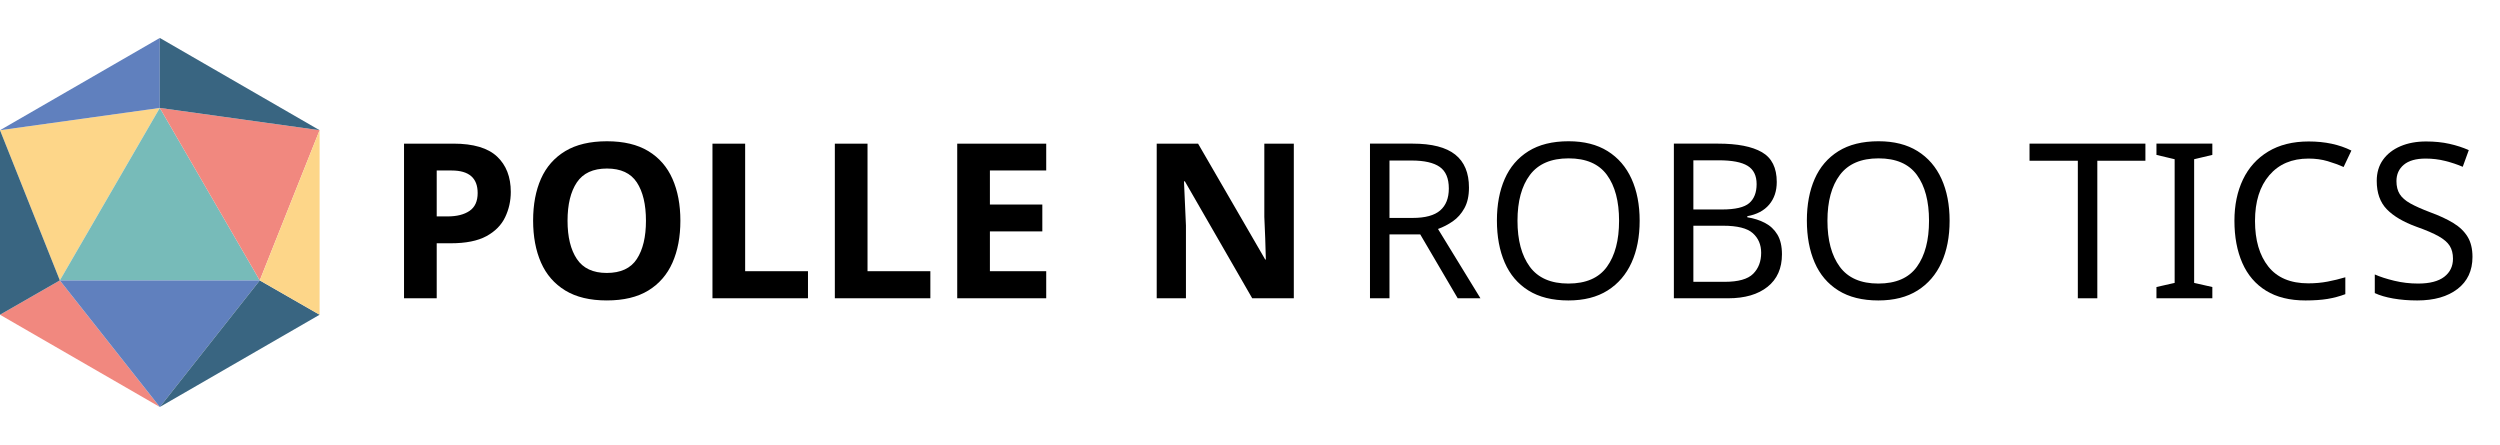
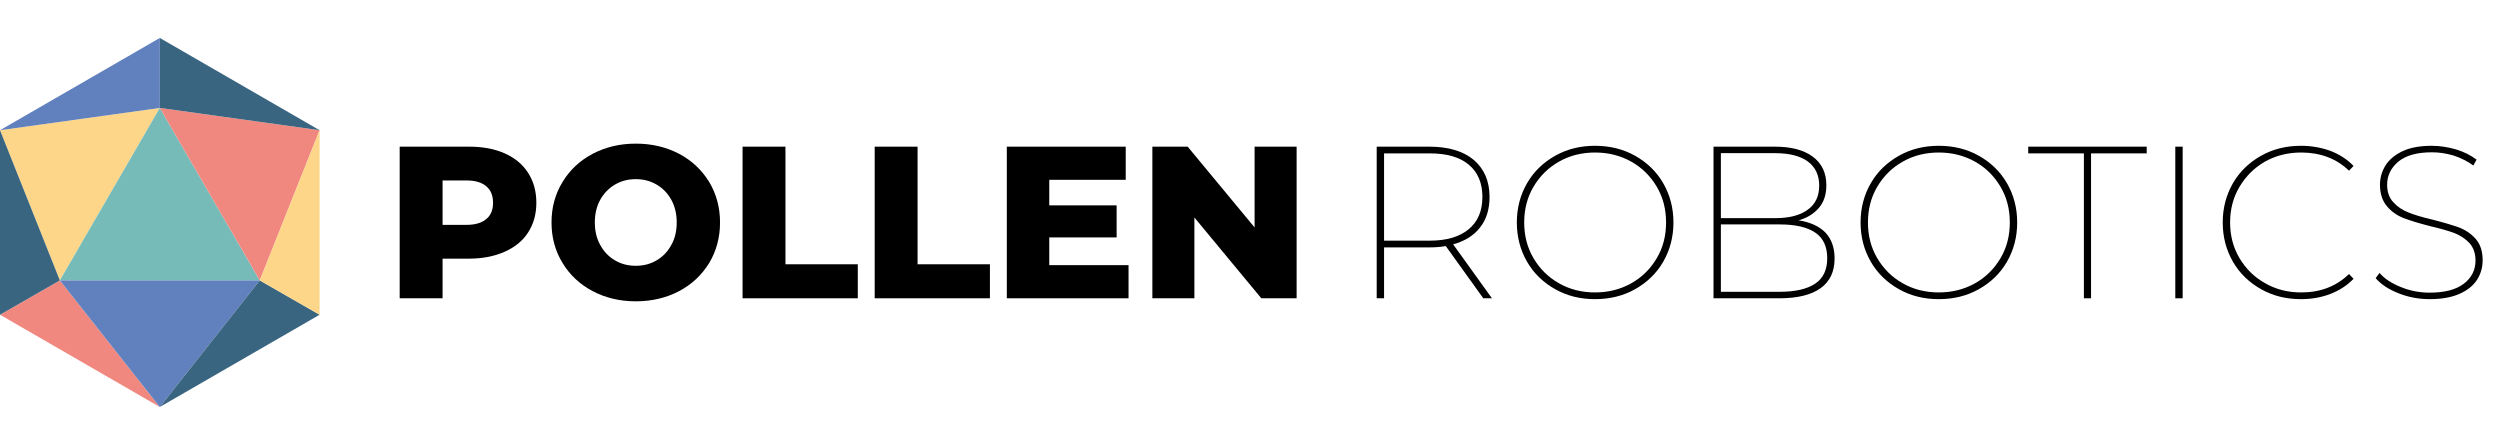
<svg xmlns="http://www.w3.org/2000/svg" width="100%" height="100%" viewBox="0 0 7630 1358" version="1.1" xml:space="preserve" style="fill-rule:evenodd;clip-rule:evenodd;stroke-linejoin:round;stroke-miterlimit:2;">
-   <rect id="long" x="0" y="0" width="7629.34" height="1357.98" style="fill:none;" />
-   <g>
-     <path d="M0.002,397.412l182.63,458.37l305.085,-526.363l-487.715,67.993Z" style="fill:#fdd689;fill-rule:nonzero;" />
-     <path d="M487.715,115.829l-487.715,281.582l487.715,-67.994l0,-213.588Z" style="fill:#6080be;fill-rule:nonzero;" />
-     <path d="M0.002,960.574l487.715,281.577l-305.085,-386.371l-182.63,104.794Z" style="fill:#f1887f;fill-rule:nonzero;" />
-     <path d="M0.002,960.574l182.63,-104.794l-182.63,-458.369l0,563.163Z" style="fill:#396581;fill-rule:nonzero;" />
-     <path d="M487.713,329.417l-305.079,526.368l610.159,0l-305.08,-526.368Z" style="fill:#77bbb9;fill-rule:nonzero;" />
-     <path d="M792.796,855.783l182.631,-458.37l-487.711,-67.993l305.08,526.363Z" style="fill:#f1887f;fill-rule:nonzero;" />
-     <path d="M487.715,115.829l0,213.588l487.711,67.994l-487.711,-281.582Z" style="fill:#396581;fill-rule:nonzero;" />
-     <path d="M182.63,855.783l305.085,386.37l305.079,-386.37l-610.164,0Z" style="fill:#6080be;fill-rule:nonzero;" />
-     <path d="M487.715,1242.15l487.711,-281.577l-182.631,-104.794l-305.08,386.371Z" style="fill:#396581;fill-rule:nonzero;" />
-     <path d="M792.796,855.783l182.631,104.794l0,-563.164l-182.631,458.37Z" style="fill:#fdd689;fill-rule:nonzero;" />
+   <g transform="matrix(4.16667,0,0,4.16667,0,-2088.44)">
+     <g id="long" transform="matrix(1.1444,0,0,0.362129,0,501.225)">
+       <rect x="0" y="0" width="1600" height="900" style="fill:none;" />
+       <g transform="matrix(1.05274,0,0,3.32687,-164.426,-123.105)">
+         <g transform="matrix(1,0,0,1,156.189,60.0781)">
+           <path d="M0,56.094L36.382,147.406L97.158,42.549L0,56.094Z" style="fill:rgb(253,214,137);fill-rule:nonzero;" />
+         </g>
+         <g transform="matrix(1,0,0,1,156.189,60.0781)">
+           <path d="M97.158,0L0,56.094L97.158,42.549L97.158,0Z" style="fill:rgb(96,128,190);fill-rule:nonzero;" />
+         </g>
+         <g transform="matrix(1,0,0,1,156.189,60.0781)">
+           <path d="M0,168.282L97.158,224.375L36.382,147.406L0,168.282Z" style="fill:rgb(241,136,127);fill-rule:nonzero;" />
+         </g>
+         <g transform="matrix(1,0,0,1,156.189,60.0781)">
+           <path d="M0,168.282L36.382,147.406L0,56.094L0,168.282Z" style="fill:rgb(57,101,129);fill-rule:nonzero;" />
+         </g>
+         <g transform="matrix(1,0,0,1,156.189,60.0781)">
+           <path d="M97.157,42.548L36.382,147.407L157.932,147.407L97.157,42.548Z" style="fill:rgb(119,187,185);fill-rule:nonzero;" />
+         </g>
+         <g transform="matrix(1,0,0,1,156.189,60.0781)">
+           <path d="M157.933,147.406L194.315,56.094L97.158,42.549L157.933,147.406Z" style="fill:rgb(241,136,127);fill-rule:nonzero;" />
+         </g>
+         <g transform="matrix(1,0,0,1,156.189,60.0781)">
+           <path d="M97.158,0L97.158,42.549L194.315,56.094L97.158,0Z" style="fill:rgb(57,101,129);fill-rule:nonzero;" />
+         </g>
+         <g transform="matrix(1,0,0,1,156.189,60.0781)">
+           <path d="M36.382,147.406L97.158,224.375L157.933,147.406L36.382,147.406Z" style="fill:rgb(96,128,190);fill-rule:nonzero;" />
+         </g>
+         <g transform="matrix(1,0,0,1,156.189,60.0781)">
+           <path d="M97.158,224.375L194.315,168.282L157.933,147.406L97.158,224.375Z" style="fill:rgb(57,101,129);fill-rule:nonzero;" />
+         </g>
+         <g transform="matrix(1,0,0,1,156.189,60.0781)">
+           <path d="M157.933,147.406L194.315,168.282L194.315,56.094L157.933,147.406Z" style="fill:rgb(253,214,137);fill-rule:nonzero;" />
+         </g>
+       </g>
+       <g transform="matrix(1.29734,0,0,4.09986,-411.648,-930.914)">
+         <g transform="matrix(106.861,0,0,106.861,507.009,374.221)">
+           <path d="M0.39,-0.7C0.453,-0.7 0.508,-0.69 0.555,-0.669C0.602,-0.648 0.638,-0.618 0.663,-0.579C0.688,-0.54 0.701,-0.494 0.701,-0.441C0.701,-0.388 0.688,-0.343 0.663,-0.304C0.638,-0.265 0.602,-0.236 0.555,-0.215C0.508,-0.194 0.453,-0.183 0.39,-0.183L0.268,-0.183L0.268,0L0.07,0L0.07,-0.7L0.39,-0.7ZM0.378,-0.339C0.419,-0.339 0.449,-0.348 0.47,-0.366C0.491,-0.383 0.501,-0.408 0.501,-0.441C0.501,-0.474 0.491,-0.499 0.47,-0.517C0.449,-0.535 0.419,-0.544 0.378,-0.544L0.268,-0.544L0.268,-0.339L0.378,-0.339Z" style="fill-rule:nonzero;" />
+         </g>
+         <g transform="matrix(106.861,0,0,106.861,585.766,374.221)">
+           <path d="M0.423,0.014C0.349,0.014 0.283,-0.002 0.224,-0.033C0.165,-0.064 0.118,-0.108 0.085,-0.163C0.051,-0.218 0.034,-0.281 0.034,-0.35C0.034,-0.419 0.051,-0.482 0.085,-0.537C0.118,-0.592 0.165,-0.636 0.224,-0.667C0.283,-0.698 0.349,-0.714 0.423,-0.714C0.497,-0.714 0.564,-0.698 0.623,-0.667C0.682,-0.636 0.728,-0.592 0.762,-0.537C0.795,-0.482 0.812,-0.419 0.812,-0.35C0.812,-0.281 0.795,-0.218 0.762,-0.163C0.728,-0.108 0.682,-0.064 0.623,-0.033C0.564,-0.002 0.497,0.014 0.423,0.014ZM0.423,-0.15C0.458,-0.15 0.49,-0.158 0.519,-0.175C0.548,-0.192 0.57,-0.215 0.587,-0.246C0.604,-0.276 0.612,-0.311 0.612,-0.35C0.612,-0.389 0.604,-0.424 0.587,-0.455C0.57,-0.485 0.548,-0.508 0.519,-0.525C0.49,-0.542 0.458,-0.55 0.423,-0.55C0.388,-0.55 0.356,-0.542 0.327,-0.525C0.298,-0.508 0.276,-0.485 0.259,-0.455C0.242,-0.424 0.234,-0.389 0.234,-0.35C0.234,-0.311 0.242,-0.276 0.259,-0.246C0.276,-0.215 0.298,-0.192 0.327,-0.175C0.356,-0.158 0.388,-0.15 0.423,-0.15Z" style="fill-rule:nonzero;" />
+         </g>
+         <g transform="matrix(106.861,0,0,106.861,676.17,374.221)">
+           <path d="M0.07,-0.7L0.268,-0.7L0.268,-0.157L0.602,-0.157L0.602,0L0.07,0L0.07,-0.7Z" style="fill-rule:nonzero;" />
+         </g>
+         <g transform="matrix(106.861,0,0,106.861,741.356,374.221)">
+           <path d="M0.07,-0.7L0.268,-0.7L0.268,-0.157L0.602,-0.157L0.602,0L0.07,0L0.07,-0.7Z" style="fill-rule:nonzero;" />
+         </g>
+         <g transform="matrix(106.861,0,0,106.861,806.541,374.221)">
+           <path d="M0.632,-0.153L0.632,0L0.07,0L0.07,-0.7L0.619,-0.7L0.619,-0.547L0.266,-0.547L0.266,-0.429L0.577,-0.429L0.577,-0.281L0.266,-0.281L0.266,-0.153L0.632,-0.153Z" style="fill-rule:nonzero;" />
+         </g>
+         <g transform="matrix(106.861,0,0,106.861,878.352,374.221)">
+           <path d="M0.736,-0.7L0.736,0L0.573,0L0.264,-0.373L0.264,0L0.07,0L0.07,-0.7L0.233,-0.7L0.542,-0.327L0.542,-0.7L0.736,-0.7Z" style="fill-rule:nonzero;" />
+         </g>
+       </g>
+       <g transform="matrix(1.29734,0,0,4.09986,205.656,-930.914)">
+         <g transform="matrix(106.861,0,0,106.861,507.009,374.221)">
+           <path d="M0.62,0L0.447,-0.241C0.424,-0.237 0.399,-0.235 0.371,-0.235L0.162,-0.235L0.162,0L0.128,0L0.128,-0.7L0.371,-0.7C0.458,-0.7 0.527,-0.68 0.576,-0.639C0.624,-0.598 0.649,-0.541 0.649,-0.468C0.649,-0.412 0.635,-0.365 0.606,-0.328C0.577,-0.29 0.535,-0.264 0.481,-0.249L0.66,0L0.62,0ZM0.373,-0.266C0.451,-0.266 0.511,-0.284 0.553,-0.319C0.595,-0.354 0.616,-0.403 0.616,-0.468C0.616,-0.532 0.595,-0.582 0.553,-0.617C0.511,-0.652 0.451,-0.669 0.373,-0.669L0.162,-0.669L0.162,-0.266L0.373,-0.266Z" style="fill-rule:nonzero;" />
+         </g>
+         <g transform="matrix(106.861,0,0,106.861,583.735,374.221)">
+           <path d="M0.418,0.004C0.35,0.004 0.289,-0.011 0.234,-0.042C0.179,-0.073 0.135,-0.115 0.104,-0.169C0.073,-0.223 0.057,-0.283 0.057,-0.35C0.057,-0.417 0.073,-0.477 0.104,-0.531C0.135,-0.585 0.179,-0.627 0.234,-0.658C0.289,-0.689 0.35,-0.704 0.418,-0.704C0.486,-0.704 0.548,-0.689 0.603,-0.658C0.658,-0.627 0.702,-0.585 0.733,-0.531C0.764,-0.477 0.78,-0.417 0.78,-0.35C0.78,-0.283 0.764,-0.223 0.733,-0.169C0.702,-0.115 0.658,-0.073 0.603,-0.042C0.548,-0.011 0.486,0.004 0.418,0.004ZM0.418,-0.027C0.479,-0.027 0.535,-0.041 0.585,-0.069C0.635,-0.097 0.674,-0.136 0.703,-0.185C0.732,-0.234 0.746,-0.289 0.746,-0.35C0.746,-0.411 0.732,-0.466 0.703,-0.515C0.674,-0.564 0.635,-0.603 0.585,-0.631C0.535,-0.659 0.479,-0.673 0.418,-0.673C0.357,-0.673 0.301,-0.659 0.252,-0.631C0.202,-0.603 0.163,-0.564 0.134,-0.515C0.105,-0.466 0.091,-0.411 0.091,-0.35C0.091,-0.289 0.105,-0.234 0.134,-0.185C0.163,-0.136 0.202,-0.097 0.252,-0.069C0.301,-0.041 0.357,-0.027 0.418,-0.027Z" style="fill-rule:nonzero;" />
+         </g>
+         <g transform="matrix(106.861,0,0,106.861,673.178,374.221)">
+           <path d="M0.521,-0.36C0.576,-0.351 0.617,-0.332 0.645,-0.303C0.673,-0.273 0.687,-0.233 0.687,-0.184C0.687,-0.124 0.666,-0.078 0.623,-0.047C0.58,-0.016 0.517,0 0.432,0L0.128,0L0.128,-0.7L0.412,-0.7C0.486,-0.7 0.544,-0.685 0.586,-0.654C0.628,-0.623 0.649,-0.579 0.649,-0.522C0.649,-0.48 0.638,-0.445 0.615,-0.418C0.592,-0.391 0.561,-0.371 0.521,-0.36ZM0.162,-0.67L0.162,-0.37L0.413,-0.37C0.478,-0.37 0.528,-0.383 0.563,-0.409C0.598,-0.434 0.616,-0.471 0.616,-0.52C0.616,-0.569 0.598,-0.606 0.563,-0.632C0.528,-0.657 0.478,-0.67 0.413,-0.67L0.162,-0.67ZM0.434,-0.03C0.507,-0.03 0.561,-0.043 0.598,-0.068C0.635,-0.093 0.653,-0.132 0.653,-0.185C0.653,-0.238 0.635,-0.278 0.598,-0.303C0.561,-0.328 0.507,-0.341 0.434,-0.341L0.162,-0.341L0.162,-0.03L0.434,-0.03Z" style="fill-rule:nonzero;" />
+         </g>
+         <g transform="matrix(106.861,0,0,106.861,753.324,374.221)">
+           <path d="M0.418,0.004C0.35,0.004 0.289,-0.011 0.234,-0.042C0.179,-0.073 0.135,-0.115 0.104,-0.169C0.073,-0.223 0.057,-0.283 0.057,-0.35C0.057,-0.417 0.073,-0.477 0.104,-0.531C0.135,-0.585 0.179,-0.627 0.234,-0.658C0.289,-0.689 0.35,-0.704 0.418,-0.704C0.486,-0.704 0.548,-0.689 0.603,-0.658C0.658,-0.627 0.702,-0.585 0.733,-0.531C0.764,-0.477 0.78,-0.417 0.78,-0.35C0.78,-0.283 0.764,-0.223 0.733,-0.169C0.702,-0.115 0.658,-0.073 0.603,-0.042C0.548,-0.011 0.486,0.004 0.418,0.004ZM0.418,-0.027C0.479,-0.027 0.535,-0.041 0.585,-0.069C0.635,-0.097 0.674,-0.136 0.703,-0.185C0.732,-0.234 0.746,-0.289 0.746,-0.35C0.746,-0.411 0.732,-0.466 0.703,-0.515C0.674,-0.564 0.635,-0.603 0.585,-0.631C0.535,-0.659 0.479,-0.673 0.418,-0.673C0.357,-0.673 0.301,-0.659 0.252,-0.631C0.202,-0.603 0.163,-0.564 0.134,-0.515C0.105,-0.466 0.091,-0.411 0.091,-0.35C0.091,-0.289 0.105,-0.234 0.134,-0.185C0.163,-0.136 0.202,-0.097 0.252,-0.069C0.301,-0.041 0.357,-0.027 0.418,-0.027Z" style="fill-rule:nonzero;" />
+         </g>
+         <g transform="matrix(106.861,0,0,106.861,841.699,374.221)">
+           <path d="M0.261,-0.669L0.004,-0.669L0.004,-0.7L0.551,-0.7L0.551,-0.669L0.294,-0.669L0.294,0L0.261,0L0.261,-0.669Z" style="fill-rule:nonzero;" />
+         </g>
+         <g transform="matrix(106.861,0,0,106.861,901.007,374.221)">
+           <rect x="0.128" y="-0.7" width="0.034" height="0.7" style="fill-rule:nonzero;" />
+         </g>
+         <g transform="matrix(106.861,0,0,106.861,931.996,374.221)">
+           <path d="M0.418,0.004C0.35,0.004 0.289,-0.011 0.234,-0.042C0.179,-0.073 0.135,-0.115 0.104,-0.169C0.073,-0.223 0.057,-0.283 0.057,-0.35C0.057,-0.417 0.073,-0.477 0.104,-0.531C0.135,-0.585 0.179,-0.627 0.234,-0.658C0.289,-0.689 0.35,-0.704 0.418,-0.704C0.466,-0.704 0.511,-0.696 0.553,-0.681C0.595,-0.665 0.631,-0.642 0.661,-0.611L0.64,-0.589C0.582,-0.645 0.508,-0.673 0.419,-0.673C0.358,-0.673 0.302,-0.659 0.252,-0.631C0.202,-0.602 0.163,-0.563 0.134,-0.514C0.105,-0.465 0.091,-0.41 0.091,-0.35C0.091,-0.29 0.105,-0.235 0.134,-0.186C0.163,-0.137 0.202,-0.098 0.252,-0.07C0.302,-0.041 0.358,-0.027 0.419,-0.027C0.508,-0.027 0.581,-0.055 0.64,-0.112L0.661,-0.09C0.631,-0.059 0.595,-0.036 0.554,-0.02C0.512,-0.004 0.467,0.004 0.418,0.004Z" style="fill-rule:nonzero;" />
+         </g>
+         <g transform="matrix(106.861,0,0,106.861,1007.65,374.221)">
+           <path d="M0.305,0.004C0.254,0.004 0.206,-0.005 0.161,-0.023C0.115,-0.041 0.08,-0.064 0.055,-0.093L0.073,-0.117C0.096,-0.09 0.129,-0.069 0.171,-0.052C0.212,-0.035 0.257,-0.026 0.304,-0.026C0.374,-0.026 0.427,-0.04 0.463,-0.068C0.498,-0.095 0.516,-0.131 0.516,-0.174C0.516,-0.207 0.507,-0.234 0.488,-0.255C0.469,-0.275 0.446,-0.29 0.419,-0.301C0.392,-0.311 0.354,-0.322 0.307,-0.333C0.256,-0.346 0.216,-0.358 0.185,-0.37C0.154,-0.382 0.128,-0.4 0.107,-0.425C0.086,-0.45 0.075,-0.483 0.075,-0.524C0.075,-0.557 0.084,-0.587 0.101,-0.614C0.118,-0.641 0.145,-0.663 0.181,-0.68C0.216,-0.696 0.261,-0.704 0.314,-0.704C0.352,-0.704 0.389,-0.698 0.427,-0.687C0.463,-0.676 0.495,-0.66 0.521,-0.64L0.506,-0.613C0.479,-0.633 0.448,-0.648 0.415,-0.659C0.381,-0.669 0.348,-0.674 0.315,-0.674C0.247,-0.674 0.196,-0.66 0.161,-0.632C0.126,-0.603 0.108,-0.567 0.108,-0.524C0.108,-0.49 0.118,-0.463 0.137,-0.443C0.156,-0.422 0.179,-0.407 0.207,-0.396C0.234,-0.385 0.271,-0.374 0.318,-0.363C0.369,-0.35 0.409,-0.338 0.44,-0.327C0.471,-0.315 0.497,-0.297 0.518,-0.273C0.539,-0.248 0.549,-0.216 0.549,-0.175C0.549,-0.142 0.54,-0.112 0.523,-0.085C0.505,-0.058 0.478,-0.036 0.441,-0.02C0.404,-0.004 0.359,0.004 0.305,0.004Z" style="fill-rule:nonzero;" />
+         </g>
+       </g>
+     </g>
  </g>
-   <g transform="matrix(6.18615,0,0,6.18615,-1962.88,-1404.63)">
-     <text x="507.009px" y="374.221px" style="font-family:'Montserrat-ExtraBold', 'Montserrat';font-weight:800;font-size:106.861px;">POLLE</text>
-     <text x="878.352px" y="374.221px" style="font-family:'Montserrat-ExtraBold', 'Montserrat';font-weight:800;font-size:106.861px;">N</text>
-   </g>
-   <text x="4117.07px" y="910.362px" style="font-family:'Montserrat-ExtraLight', 'Montserrat';font-weight:275;font-size:661.06px;">ROBO<tspan x="6187.51px " y="910.362px ">T</tspan>IC<tspan x="7214.14px " y="910.362px ">S</tspan>
-   </text>
</svg>
